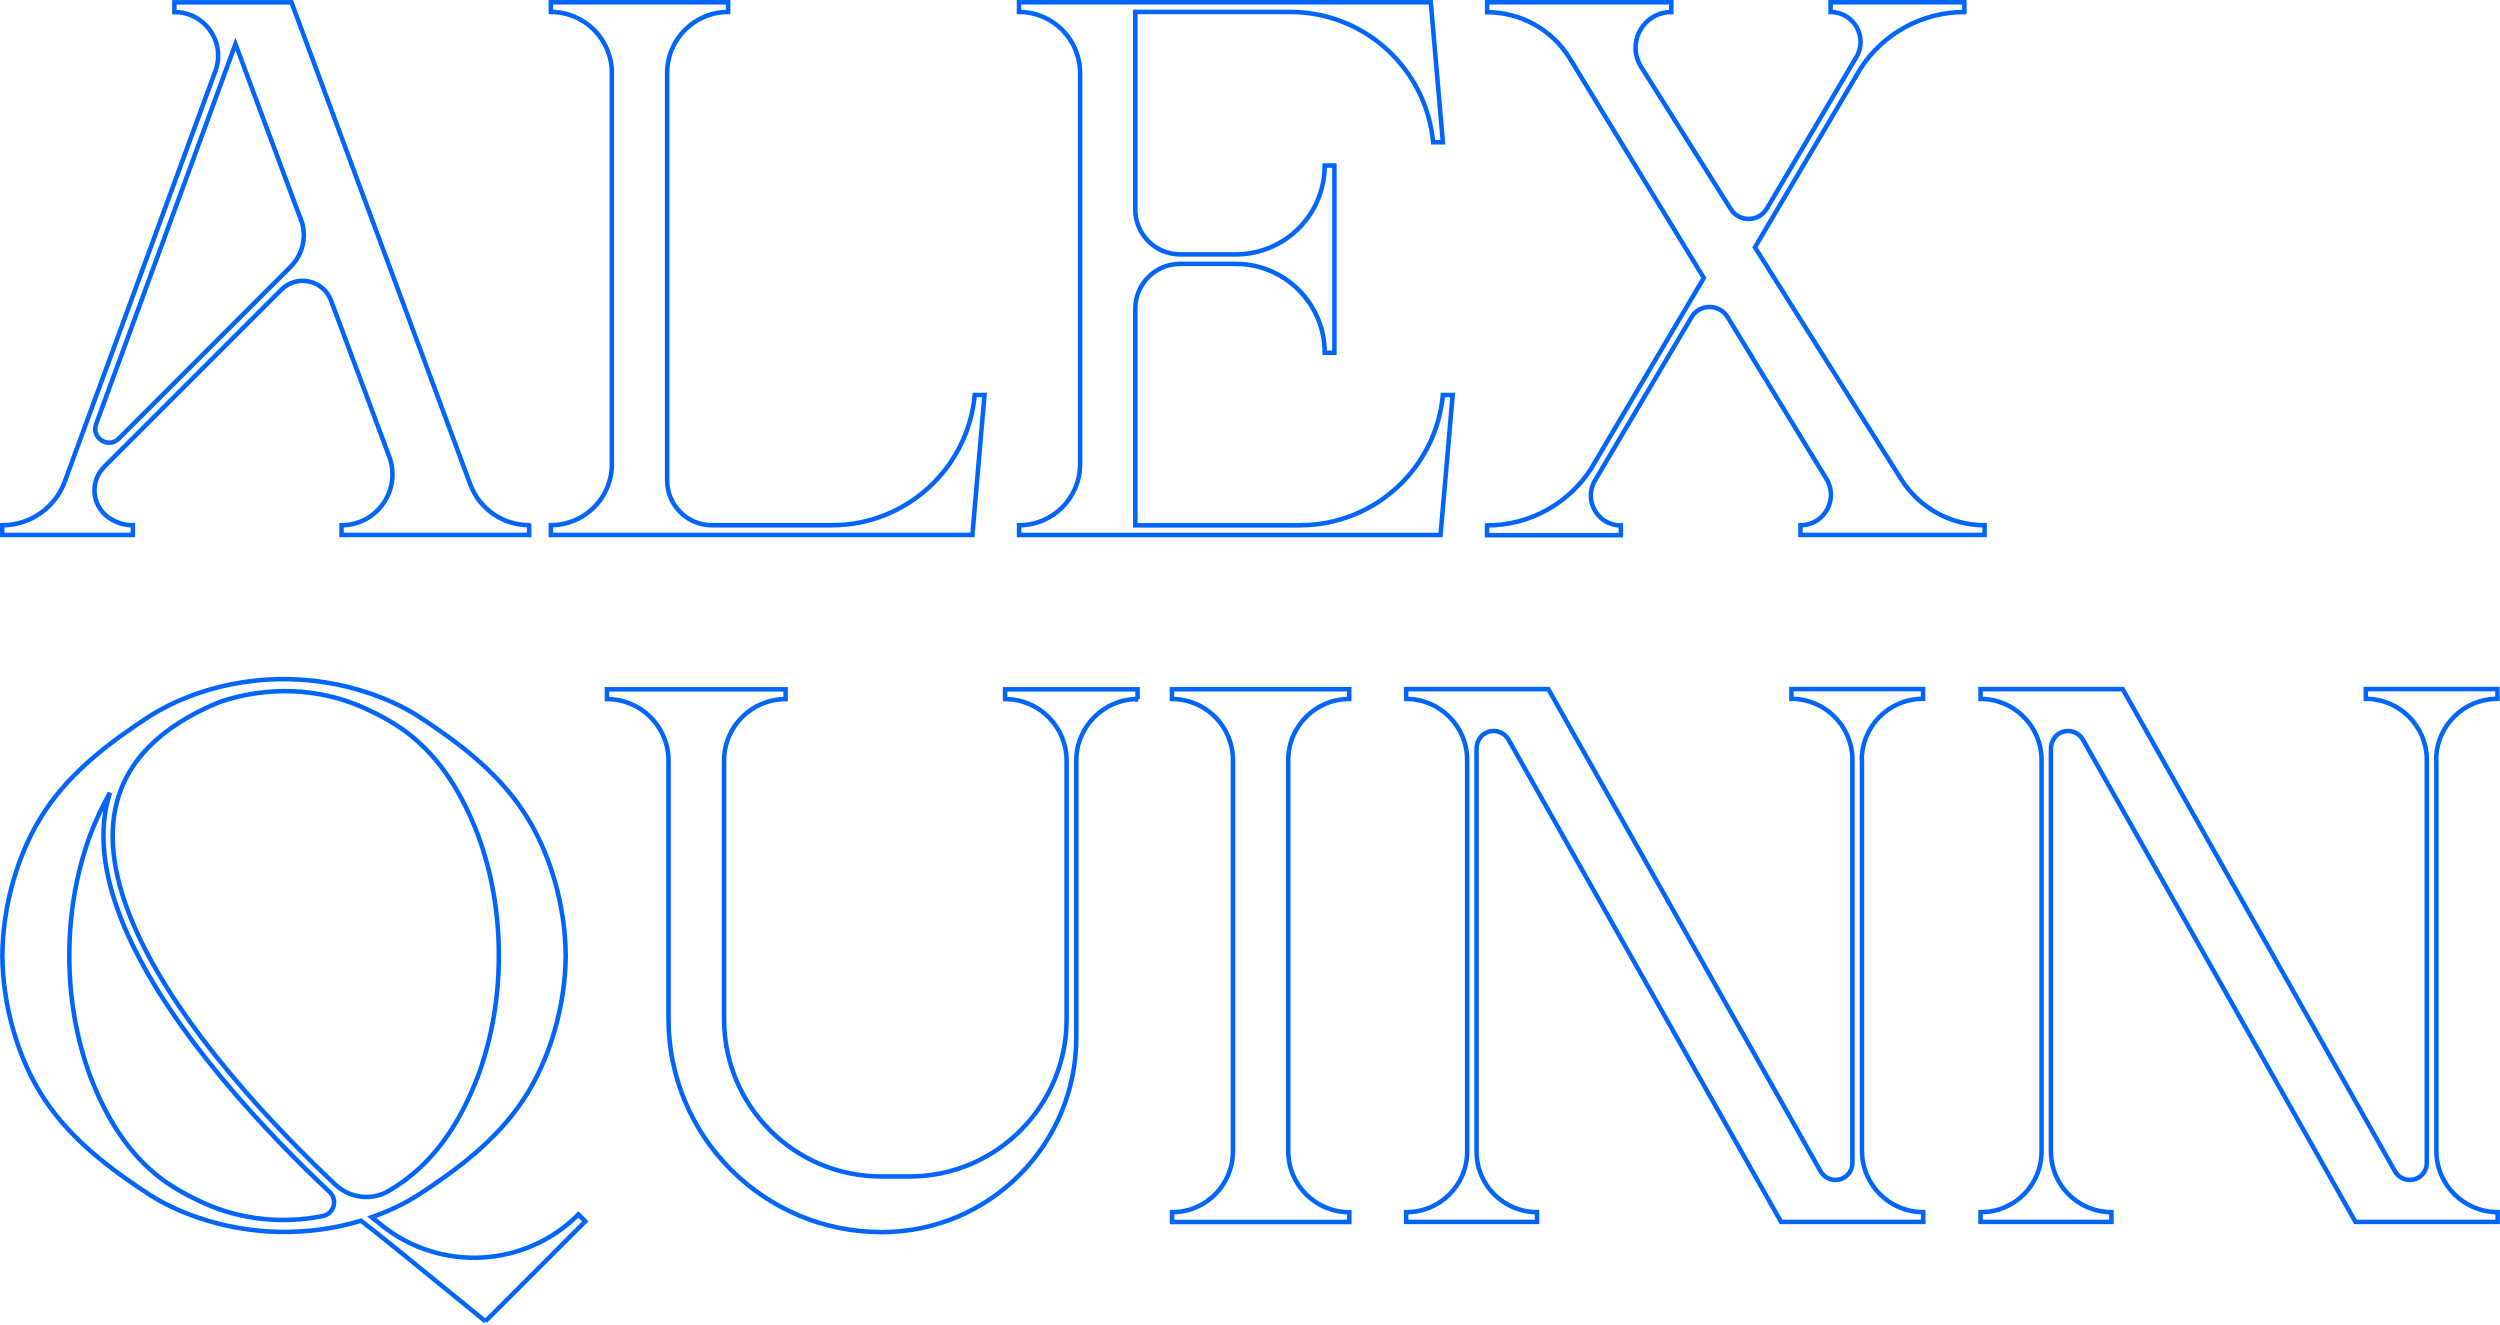
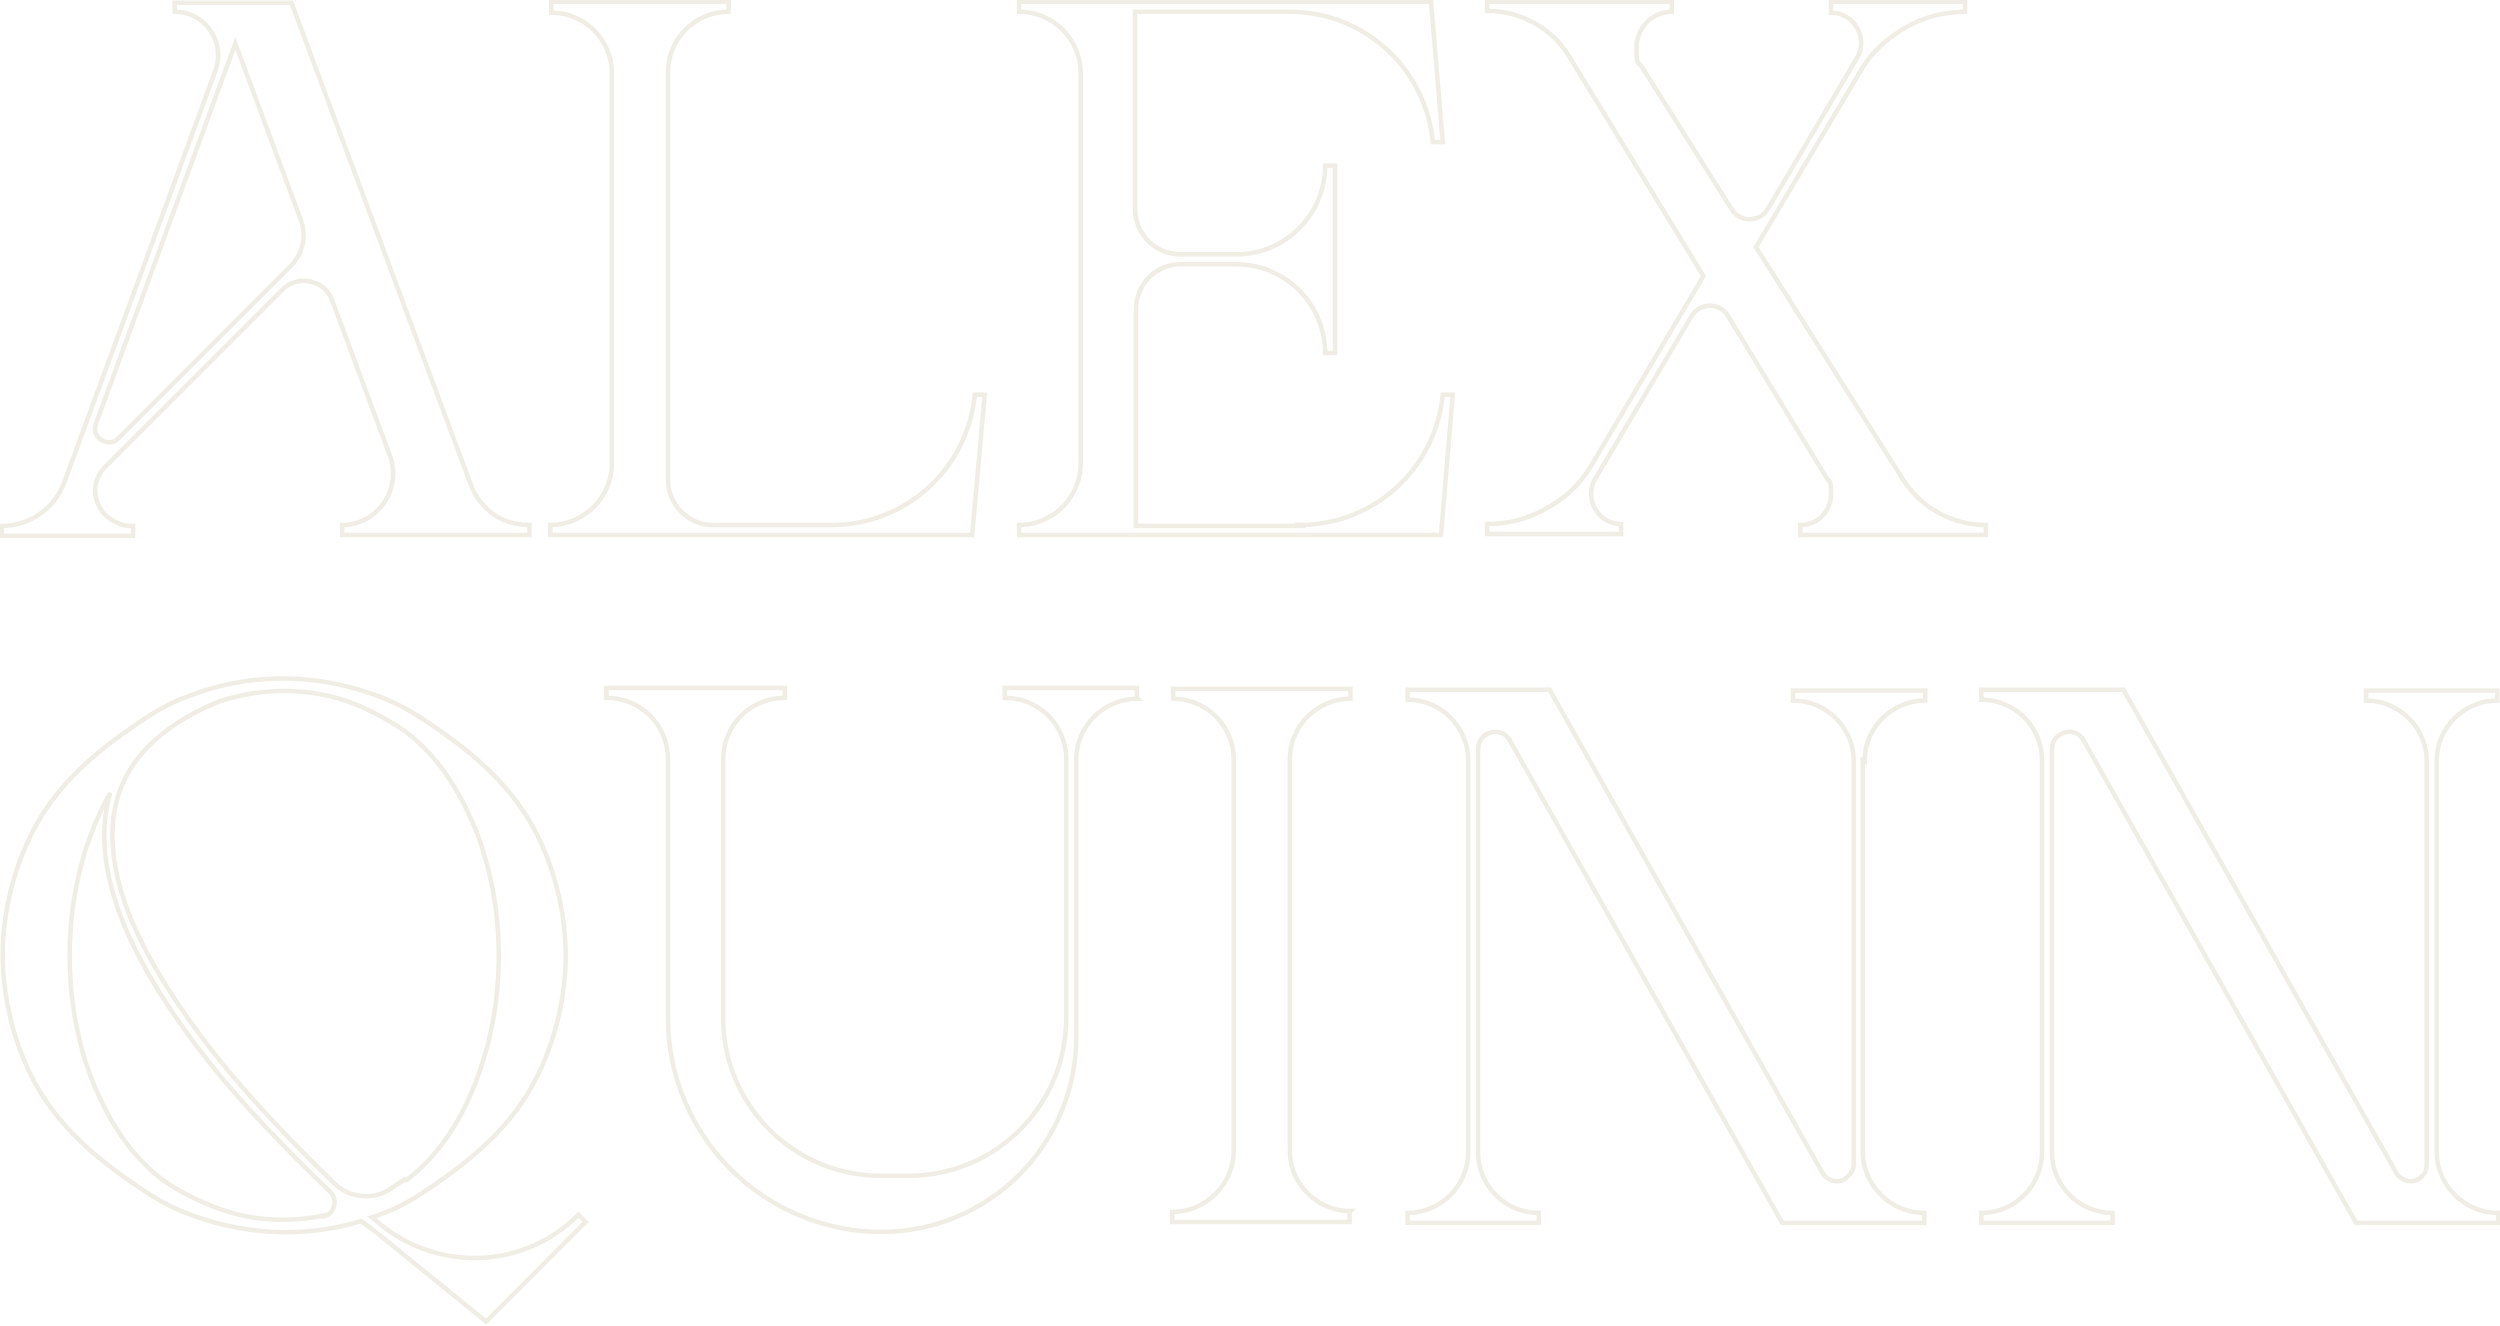
- <svg xmlns="http://www.w3.org/2000/svg" id="Layer_1" data-name="Layer 1" viewBox="0 0 276.25 146.35">
+ <svg xmlns="http://www.w3.org/2000/svg" id="Layer_1" data-name="Layer 1" version="1.1" viewBox="0 0 276.2 146.4">
  <defs>
    <style>
      .cls-1 {
        fill: none;
-         stroke: #0165fc;
+         stroke: #f0ede4;
        stroke-width: .5px;
      }
    </style>
  </defs>
  <g>
-     <path class="cls-1" d="m58.47,58.04v1.07h-20.73v-1.07c3.92,0,6.64-3.91,5.27-7.59l-6.43-17.24c-.85-2.28-3.77-2.92-5.49-1.2l-19.58,19.58c-.72.72-1.07,1.66-1.07,2.59,0,1.13.52,2.26,1.53,2.99.4.28.83.5,1.29.65.46.15.94.22,1.42.22v1.07H.25v-1.07c3.08,0,5.84-1.92,6.9-4.81L23.81,7.82c.2-.56.3-1.12.3-1.67,0-2.56-2.07-4.82-4.84-4.82V.26h12.94l19.75,53.25c.5,1.36,1.41,2.49,2.54,3.28,1.14.79,2.51,1.24,3.96,1.24Zm-25.23-33.79l-7.22-19.38-15.4,41.99c-.56,1.53,1.35,2.76,2.51,1.6l18.99-18.99c1.37-1.37,1.81-3.41,1.14-5.23Z" />
-     <path class="cls-1" d="m108.41,47.99l-.96,11.12h-20.93s-25.65,0-25.65,0v-1.08c1.86,0,3.55-.75,4.77-1.97,1.22-1.22,1.97-2.9,1.97-4.76V8.06c0-3.72-3.02-6.74-6.74-6.74V.25h19.59v1.07h0c-3.72,0-6.74,3.02-6.74,6.74v45.03c0,2.73,2.21,4.95,4.94,4.95h13.25c8.19,0,15.04-6.24,15.8-14.39h0s1.08,0,1.08,0l-.38,4.35Z" />
-     <path class="cls-1" d="m143.65,58.04c8.19,0,15.03-6.24,15.79-14.39h1.08l-1.34,15.47h-46.57v-1.08c1.86,0,3.55-.75,4.77-1.98s1.97-2.9,1.97-4.77V8.07c0-3.72-3.02-6.75-6.75-6.75V.25h45.5l1.34,15.47h-1.08c-.76-8.16-7.6-14.4-15.79-14.4h-17.12v21.84c0,2.73,2.21,4.95,4.95,4.95h6.16c5.42,0,9.82-4.4,9.82-9.82h1.07v20.69h-1.07c0-5.42-4.4-9.82-9.82-9.82h-6.16c-2.73,0-4.95,2.22-4.95,4.95v23.94h18.19Z" />
-     <path class="cls-1" d="m219.3,59.11h-20.35v-1.07c1.97,0,3.37-1.62,3.37-3.37,0-.59-.16-1.19-.5-1.75l-10.92-17.88c-.92-1.5-3.11-1.49-4,.03l-10.58,17.9c-1.42,2.2.16,5.09,2.78,5.09v1.08h-14.78v-1.08c2.32,0,4.56-.59,6.54-1.67,1.98-1.08,3.69-2.64,4.95-4.59l12.46-21.09-14.79-24.23c-1.95-3.19-5.41-5.13-9.15-5.13V.25h20.35v1.08c-2.31,0-3.95,1.9-3.95,3.95,0,.7.19,1.43.61,2.1l9.91,15.72c.93,1.48,3.1,1.45,3.99-.06l9.82-16.62c1.42-2.2-.16-5.09-2.78-5.09V.25h14.78v1.08c-2.32,0-4.56.59-6.54,1.67-1.98,1.08-3.69,2.64-4.94,4.59l-11.66,19.74,16.16,25.62c2,3.17,5.48,5.09,9.22,5.09v1.07Z" />
+     <path class="cls-1" d="M58.5,58v1.1h-20.7v-1.1c3.9,0,6.6-3.9,5.3-7.6l-6.4-17.2c-.8-2.3-3.8-2.9-5.5-1.2l-19.6,19.6c-.7.7-1.1,1.7-1.1,2.6s.5,2.3,1.5,3c.4.3.8.5,1.3.7s.9.2,1.4.2v1.1H.2v-1.1c3.1,0,5.8-1.9,6.9-4.8L23.8,7.8c.2-.6.3-1.1.3-1.7,0-2.6-2.1-4.8-4.8-4.8V.3h12.9l19.8,53.2c.5,1.4,1.4,2.5,2.5,3.3,1.1.8,2.5,1.2,4,1.2h0ZM33.2,24.2l-7.2-19.4-15.4,42c-.6,1.5,1.4,2.8,2.5,1.6l19-19c1.4-1.4,1.8-3.4,1.1-5.2h0Z" />
+     <path class="cls-1" d="M108.4,48l-1,11.1h-46.6v-1.1c1.9,0,3.6-.8,4.8-2,1.2-1.2,2-2.9,2-4.8V8.1c0-3.7-3-6.7-6.7-6.7V.2h19.6v1.1h0c-3.7,0-6.7,3-6.7,6.7v45c0,2.7,2.2,5,4.9,5h13.2c8.2,0,15-6.2,15.8-14.4h1.1l-.4,4.3h0Z" />
+     <path class="cls-1" d="M143.6,58c8.2,0,15-6.2,15.8-14.4h1.1l-1.3,15.5h-46.6v-1.1c1.9,0,3.6-.8,4.8-2s2-2.9,2-4.8V8.1c0-3.7-3-6.8-6.8-6.8V.2h45.5l1.3,15.5h-1.1c-.8-8.2-7.6-14.4-15.8-14.4h-17.1v21.8c0,2.7,2.2,5,5,5h6.2c5.4,0,9.8-4.4,9.8-9.8h1.1v20.7h-1.1c0-5.4-4.4-9.8-9.8-9.8h-6.2c-2.7,0-4.9,2.2-4.9,5v23.9h18.2Z" />
+     <path class="cls-1" d="M219.3,59.1h-20.4v-1.1c2,0,3.4-1.6,3.4-3.4s-.2-1.2-.5-1.8l-10.9-17.9c-.9-1.5-3.1-1.5-4,0l-10.6,17.9c-1.4,2.2.2,5.1,2.8,5.1v1.1h-14.8v-1.1c2.3,0,4.6-.6,6.5-1.7,2-1.1,3.7-2.6,4.9-4.6l12.5-21.1-14.8-24.2c-1.9-3.2-5.4-5.1-9.1-5.1V.2h20.4v1.1c-2.3,0-3.9,1.9-3.9,4s.2,1.4.6,2.1l9.9,15.7c.9,1.5,3.1,1.5,4,0l9.8-16.6c1.4-2.2-.2-5.1-2.8-5.1V.2h14.8v1.1c-2.3,0-4.6.6-6.5,1.7s-3.7,2.6-4.9,4.6l-11.7,19.7,16.2,25.6c2,3.2,5.5,5.1,9.2,5.1v1.1h0Z" />
  </g>
  <g>
-     <path class="cls-1" d="m53.65,146.01l-9-7.33-3.18-2.56-1.58-1.23c-5.85,1.77-12.21,1.64-18.02-.35-1.87-.64-3.66-1.46-5.29-2.49-4.27-2.78-8.63-6.02-11.61-10.5-2.99-4.45-4.68-10.47-4.71-15.97.03-5.5,1.73-11.52,4.71-15.97,2.98-4.48,7.34-7.72,11.61-10.5,1.26-.8,2.61-1.47,4.02-2.03,6.45-2.57,13.73-2.7,20.3-.45,1.87.64,3.66,1.46,5.29,2.49,4.27,2.78,8.63,6.02,11.61,10.5,2.99,4.45,4.68,10.47,4.71,15.97-.03,5.5-1.73,11.52-4.71,15.97-2.98,4.48-7.34,7.72-11.61,10.5-1.26.8-2.61,1.47-4.02,2.03-.36.15-.73.28-1.1.41l1.12.9c6.49,5.2,15.85,4.68,21.73-1.2l.76.76-11.04,11.04Zm-18-11.63c1.25-.25,1.7-1.79.77-2.67-3.05-2.86-7.55-7.33-11.87-12.53-4.4-5.29-7.74-10.29-9.94-14.85-2.78-5.76-3.74-10.87-2.87-15.18.11-.53.25-1.04.41-1.55-.85,1.49-1.56,3.05-2.18,4.65-1.6,4.39-2.31,8.86-2.31,13.34s.7,8.95,2.31,13.34c1.67,4.33,4.04,8.45,7.93,11.38,1.38,1,2.97,1.89,4.67,2.65,4.16,1.86,8.72,2.28,13.07,1.42Zm9.12-3.99l.11-.08c3.89-2.93,6.26-7.05,7.93-11.38,1.61-4.39,2.31-8.86,2.31-13.34s-.7-8.95-2.31-13.34c-1.67-4.33-4.03-8.45-7.93-11.38-1.37-1-2.96-1.89-4.66-2.65-5.09-2.28-10.78-2.4-15.95-.65-6.6,2.71-10.47,6.66-11.52,11.78-.84,4.08.1,8.97,2.78,14.53,2.16,4.49,5.46,9.42,9.81,14.64,4.26,5.13,8.7,9.54,11.73,12.39,1.59,1.49,3.98,1.8,5.86.7.63-.37,1.25-.78,1.85-1.21Z" />
-     <path class="cls-1" d="m125.73,77.24h0c-3.75,0-6.8,3.04-6.8,6.8v30.6c0,5.94-2.4,11.32-6.3,15.21-3.89,3.89-9.27,6.3-15.21,6.3-13,0-23.55-10.55-23.55-23.55v-28.55c0-3.75-3.04-6.8-6.8-6.8v-1.08h19.74v1.08h0c-3.75,0-6.8,3.04-6.8,6.8v28.58c0,9.59,7.77,17.37,17.37,17.37h3.11c9.6,0,17.37-7.78,17.37-17.37v-28.58c0-3.75-3.04-6.8-6.8-6.8v-1.08h14.64v1.08Z" />
-     <path class="cls-1" d="m149.1,133.95h0v1.08h-19.59v-1.08c1.86,0,3.55-.75,4.76-1.97,1.22-1.22,1.97-2.91,1.97-4.77v-43.23c0-3.72-3.02-6.74-6.74-6.74v-1.08h19.59v1.08h0c-3.72,0-6.74,3.02-6.74,6.74v43.23c0,3.72,3.02,6.74,6.74,6.74Z" />
-     <path class="cls-1" d="m205.75,83.98v43.19c0,3.74,3.03,6.77,6.77,6.77v1.08h-15.71l-30.12-53.29c-.44-.77-1.39-1.17-2.3-.84-.76.27-1.23,1.04-1.23,1.84v44.53c0,3.69,2.99,6.68,6.68,6.68v1.08h-14.46v-1.08h.06c3.69,0,6.68-2.99,6.68-6.68v-43.29c0-3.72-3.02-6.74-6.74-6.74v-1.08h15.71l30.08,53.27c.33.59.96.96,1.64.96.53,0,1-.21,1.33-.55.35-.34.55-.81.55-1.34v-44.53c0-3.72-3.02-6.74-6.74-6.74v-1.08h14.55v1.08h-.03c-3.72,0-6.74,3.02-6.74,6.74Z" />
-     <path class="cls-1" d="m269.22,83.98v43.19c0,3.74,3.03,6.77,6.77,6.77v1.08h-15.71l-30.12-53.29c-.44-.77-1.39-1.17-2.3-.84-.76.27-1.23,1.04-1.23,1.84v44.53c0,3.69,2.99,6.68,6.68,6.68v1.08h-14.46v-1.08h.06c3.69,0,6.68-2.99,6.68-6.68v-43.29c0-3.72-3.02-6.74-6.74-6.74v-1.08h15.71l30.08,53.27c.33.59.96.96,1.64.96.53,0,1-.21,1.33-.55.35-.34.55-.81.55-1.34v-44.53c0-3.72-3.02-6.74-6.74-6.74v-1.08h14.55v1.08h-.03c-3.72,0-6.74,3.02-6.74,6.74Z" />
+     <path class="cls-1" d="M53.7,146l-9-7.3-3.2-2.6-1.6-1.2c-5.8,1.8-12.2,1.6-18-.4-1.9-.6-3.7-1.5-5.3-2.5-4.3-2.8-8.6-6-11.6-10.5-3-4.4-4.7-10.5-4.7-16,0-5.5,1.7-11.5,4.7-16,3-4.5,7.3-7.7,11.6-10.5,1.3-.8,2.6-1.5,4-2,6.5-2.6,13.7-2.7,20.3-.4,1.9.6,3.7,1.5,5.3,2.5,4.3,2.8,8.6,6,11.6,10.5,3,4.4,4.7,10.5,4.7,16,0,5.5-1.7,11.5-4.7,16-3,4.5-7.3,7.7-11.6,10.5-1.3.8-2.6,1.5-4,2-.4.1-.7.3-1.1.4l1.1.9c6.5,5.2,15.9,4.7,21.7-1.2l.8.8-11,11h0ZM35.7,134.4c1.2-.2,1.7-1.8.8-2.7-3-2.9-7.5-7.3-11.9-12.5-4.4-5.3-7.7-10.3-9.9-14.8-2.8-5.8-3.7-10.9-2.9-15.2.1-.5.2-1,.4-1.6-.9,1.5-1.6,3.1-2.2,4.7-1.6,4.4-2.3,8.9-2.3,13.3s.7,8.9,2.3,13.3c1.7,4.3,4,8.4,7.9,11.4,1.4,1,3,1.9,4.7,2.6,4.2,1.9,8.7,2.3,13.1,1.4h0ZM44.8,130.4h.1c3.9-3,6.3-7.1,7.9-11.5,1.6-4.4,2.3-8.9,2.3-13.3s-.7-8.9-2.3-13.3c-1.7-4.3-4-8.4-7.9-11.4-1.4-1-3-1.9-4.7-2.7-5.1-2.3-10.8-2.4-16-.7-6.6,2.7-10.5,6.7-11.5,11.8-.8,4.1.1,9,2.8,14.5,2.2,4.5,5.5,9.4,9.8,14.6,4.3,5.1,8.7,9.5,11.7,12.4,1.6,1.5,4,1.8,5.9.7.6-.4,1.2-.8,1.8-1.2h0Z" />
+     <path class="cls-1" d="M125.7,77.2h0c-3.8,0-6.8,3-6.8,6.8v30.6c0,5.9-2.4,11.3-6.3,15.2-3.9,3.9-9.3,6.3-15.2,6.3-13,0-23.6-10.6-23.6-23.6v-28.6c0-3.8-3-6.8-6.8-6.8v-1.1h19.7v1.1h0c-3.8,0-6.8,3-6.8,6.8v28.6c0,9.6,7.8,17.4,17.4,17.4h3.1c9.6,0,17.4-7.8,17.4-17.4v-28.6c0-3.8-3-6.8-6.8-6.8v-1.1h14.6v1.1h0Z" />
+     <path class="cls-1" d="M149.1,133.9h0v1.1h-19.6v-1.1c1.9,0,3.6-.8,4.8-2,1.2-1.2,2-2.9,2-4.8v-43.2c0-3.7-3-6.7-6.7-6.7v-1.1h19.6v1.1h0c-3.7,0-6.7,3-6.7,6.7v43.2c0,3.7,3,6.7,6.7,6.7h0Z" />
+     <path class="cls-1" d="M205.8,84v43.2c0,3.7,3,6.8,6.8,6.8v1.1h-15.7l-30.1-53.3c-.4-.8-1.4-1.2-2.3-.8-.8.3-1.2,1-1.2,1.8v44.5c0,3.7,3,6.7,6.7,6.7v1.1h-14.5v-1.1h0c3.7,0,6.7-3,6.7-6.7v-43.3c0-3.7-3-6.7-6.7-6.7v-1.1h15.7l30.1,53.3c.3.6,1,1,1.6,1s1-.2,1.3-.6c.4-.3.6-.8.6-1.3v-44.5c0-3.7-3-6.7-6.7-6.7v-1.1h14.6v1.1h0c-3.7,0-6.7,3-6.7,6.7h0Z" />
+     <path class="cls-1" d="M269.2,84v43.2c0,3.7,3,6.8,6.8,6.8v1.1h-15.7l-30.1-53.3c-.4-.8-1.4-1.2-2.3-.8-.8.3-1.2,1-1.2,1.8v44.5c0,3.7,3,6.7,6.7,6.7v1.1h-14.5v-1.1h0c3.7,0,6.7-3,6.7-6.7v-43.3c0-3.7-3-6.7-6.7-6.7v-1.1h15.7l30.1,53.3c.3.6,1,1,1.6,1s1-.2,1.3-.6c.4-.3.5-.8.5-1.3v-44.5c0-3.7-3-6.7-6.7-6.7v-1.1h14.5v1.1h0c-3.7,0-6.7,3-6.7,6.7h0Z" />
  </g>
</svg>
